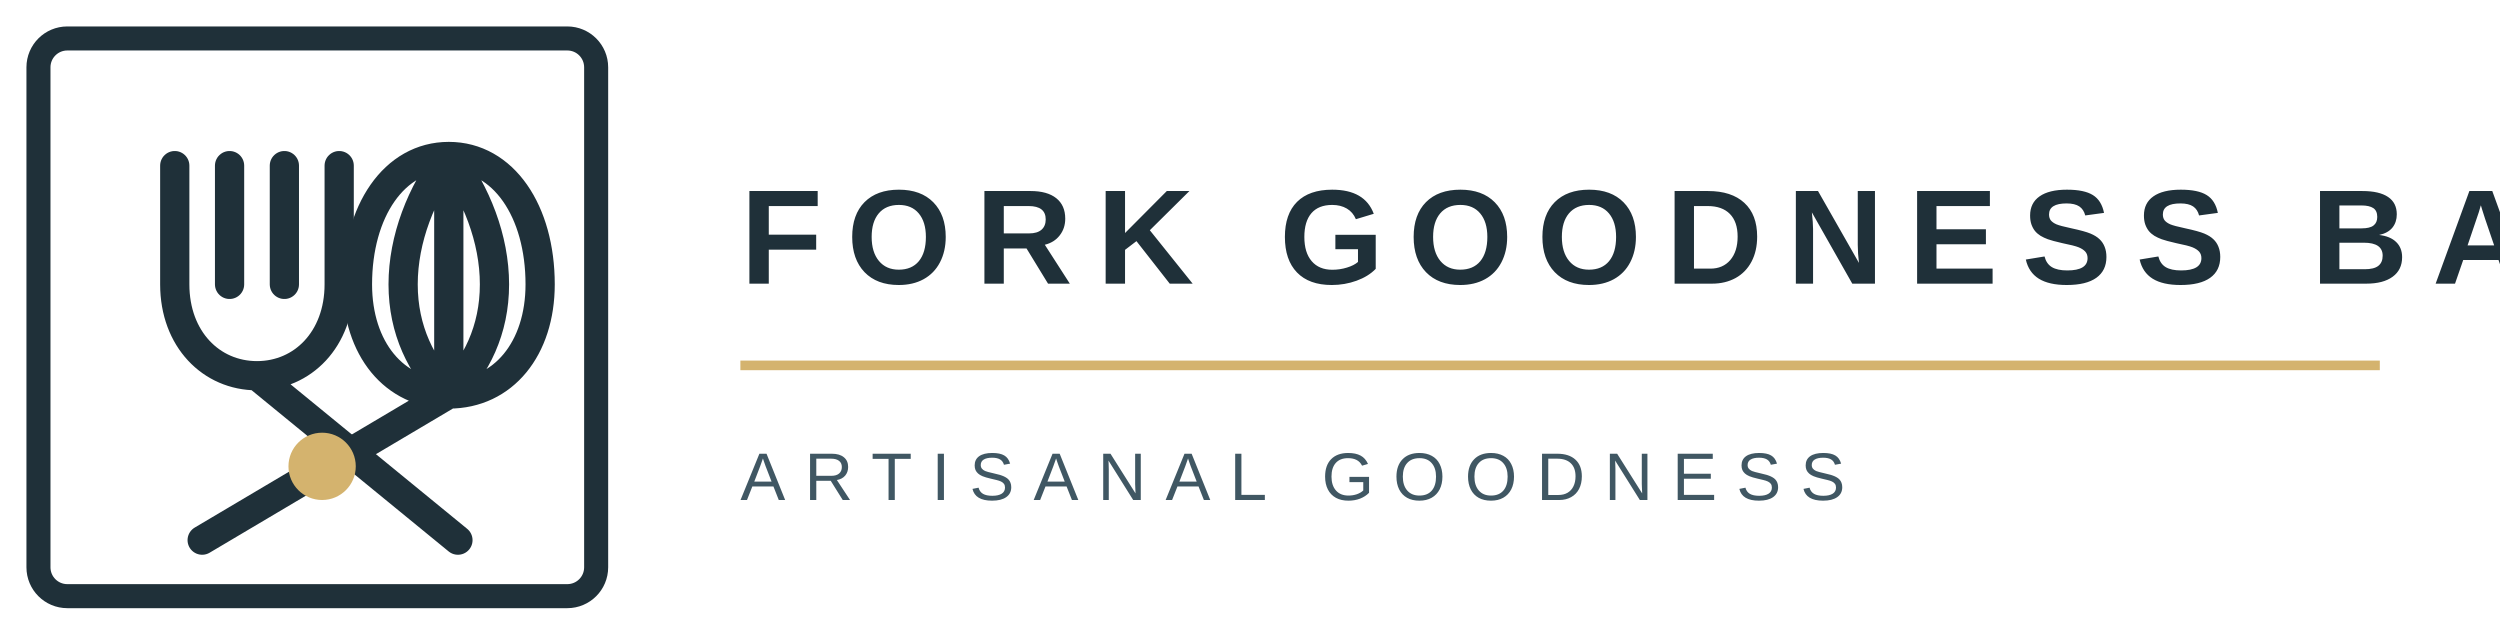
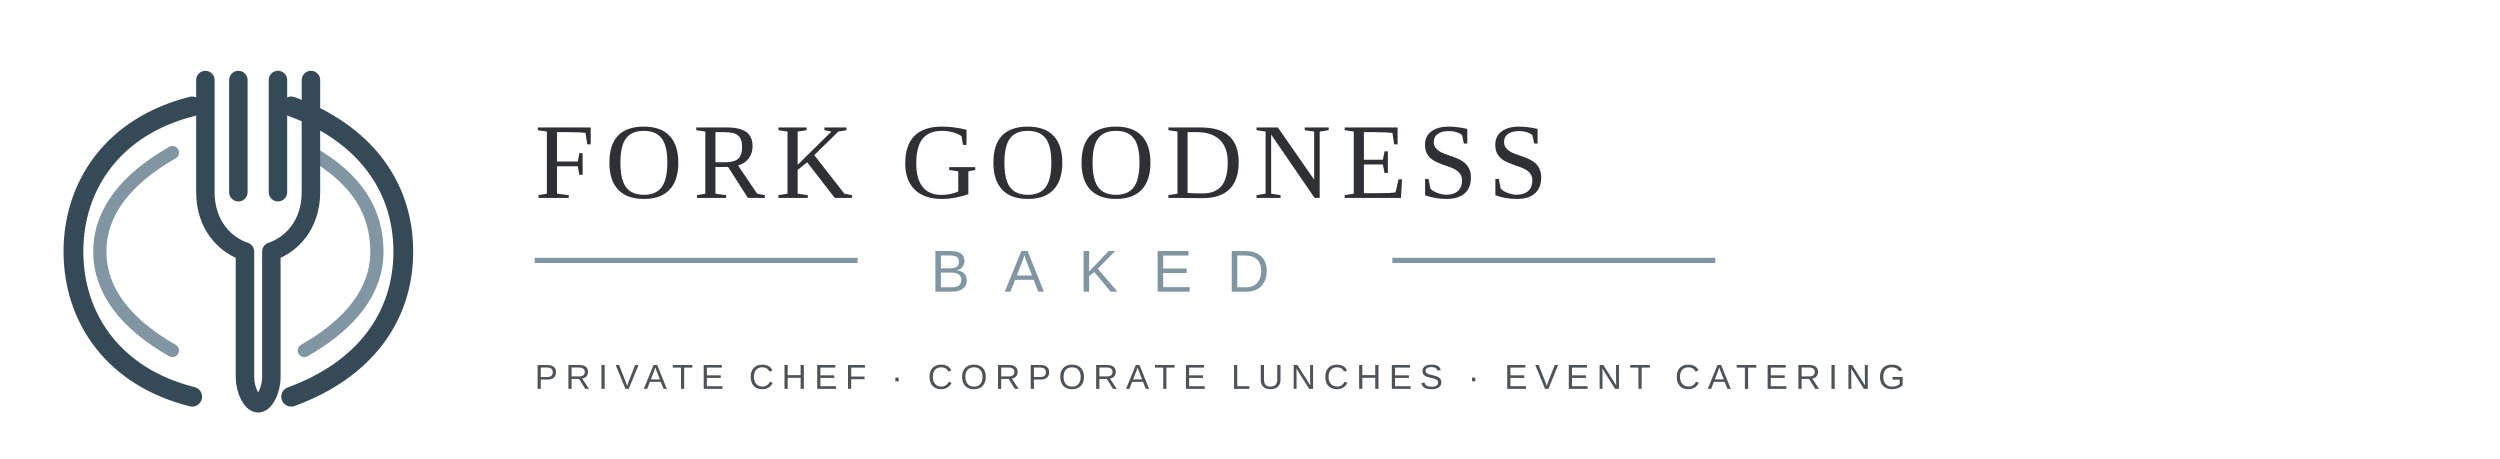
- <svg xmlns="http://www.w3.org/2000/svg" viewBox="0 0 520 132" role="img" aria-labelledby="title desc">
+ <svg xmlns="http://www.w3.org/2000/svg" viewBox="0 0 720 132" role="img" aria-labelledby="title desc">
  <g transform="translate(5 5)">
-     <rect x="3" y="3" width="116" height="116" rx="6" fill="none" stroke="#1f3039" stroke-width="5" />
-     <g transform="scale(1.9) translate(1.5 1.5)" fill="none" stroke="#1f3039" stroke-width="3.2" stroke-linecap="round" stroke-linejoin="round">
-       <path d="M15 14v13c0 6 4 10 9 10s9-4 9-10V14M21 14v13m6-13v13M24 37l22 18" />
-       <path d="M45 13c-6 0-10 6-10 14 0 7 4 12 10 12s10-5 10-12c0-8-4-14-10-14Zm0 0c-3 4-5 9-5 14s2 9 5 12m0-26c3 4 5 9 5 14s-2 9-5 12m0-26v26M45 39 18 55" />
+     <g transform="scale(1.9) translate(1.5 1.5)" fill="none" stroke-linecap="round" stroke-linejoin="round">
+       <path d="M25 12C13 15 7 24 7 34s6 19 18 22M40 12c11 4 17 12 17 22s-6 18-17 22" stroke="#344b57" stroke-width="3" />
+       <path d="M22 19c-7 4-11 9-11 15s4 11 11 15M43 19c7 4 10 9 10 15s-4 11-11 15" stroke="#8096a2" stroke-width="2" />
+       <path d="M27 8v17c0 5 3 8 6 9v19c0 2 1 4 2 4s2-2 2-4V34c3-1 6-4 6-9V8M32 8v17m6-17v17" stroke="#344b57" stroke-width="2.8" />
    </g>
-     <circle cx="62" cy="92" r="7" fill="#d4b36e" />
  </g>
-   <text x="154" y="59" fill="#1f3039" font-family="Arial, Helvetica, sans-serif" font-size="28" font-weight="700" letter-spacing="5">FORK GOODNESS BAKED</text>
-   <line x1="154" y1="76" x2="495" y2="76" stroke="#d4b36e" stroke-width="2" />
-   <text x="154" y="104" fill="#405763" font-family="Arial, Helvetica, sans-serif" font-size="14" letter-spacing="4">ARTISANAL GOODNESS</text>
+   <text x="154" y="57" fill="#2f3033" font-family="Georgia, 'Times New Roman', serif" font-size="31" font-weight="400" letter-spacing="3">FORK GOODNESS</text>
+   <line x1="154" y1="75" x2="247" y2="75" stroke="#8096a2" stroke-width="1.5" />
+   <line x1="401" y1="75" x2="494" y2="75" stroke="#8096a2" stroke-width="1.5" />
+   <text x="268" y="84" fill="#8096a2" font-family="Arial, Helvetica, sans-serif" font-size="17" letter-spacing="10">BAKED</text>
+   <text x="154" y="112" fill="#4e5358" font-family="Arial, Helvetica, sans-serif" font-size="10" letter-spacing="2.2">PRIVATE CHEF  ·  CORPORATE LUNCHES  ·  EVENT CATERING</text>
</svg>
